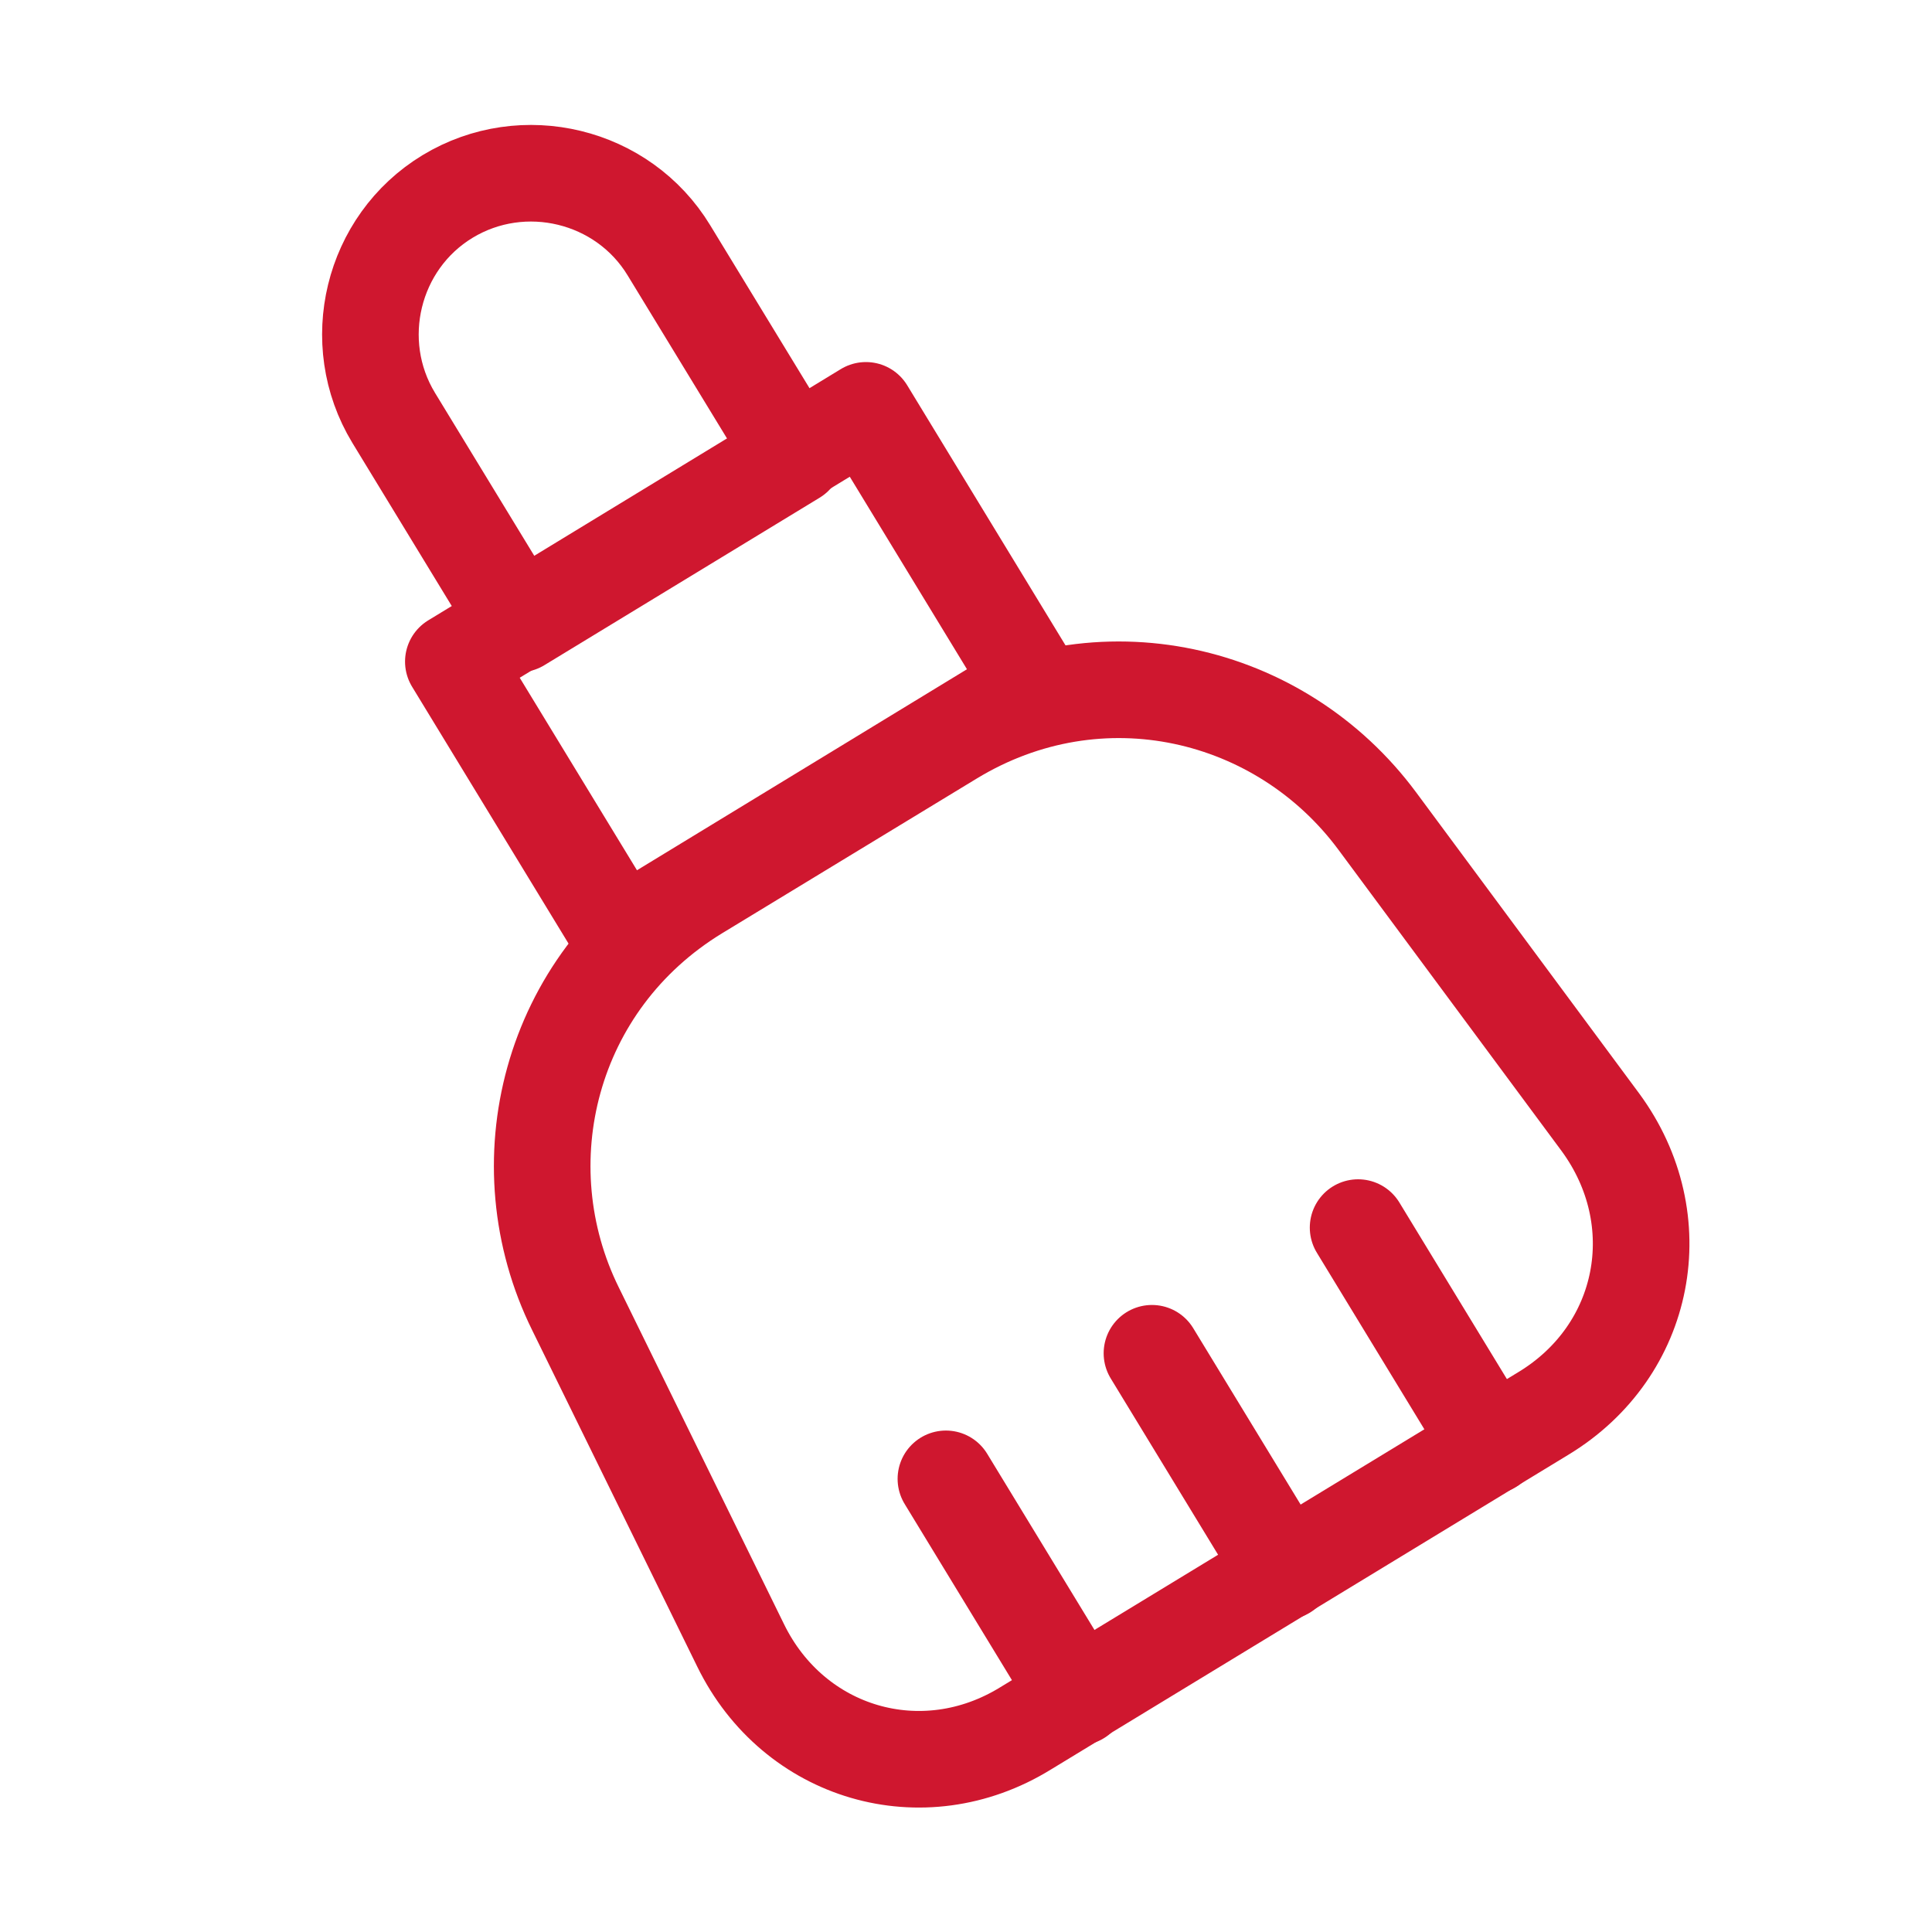
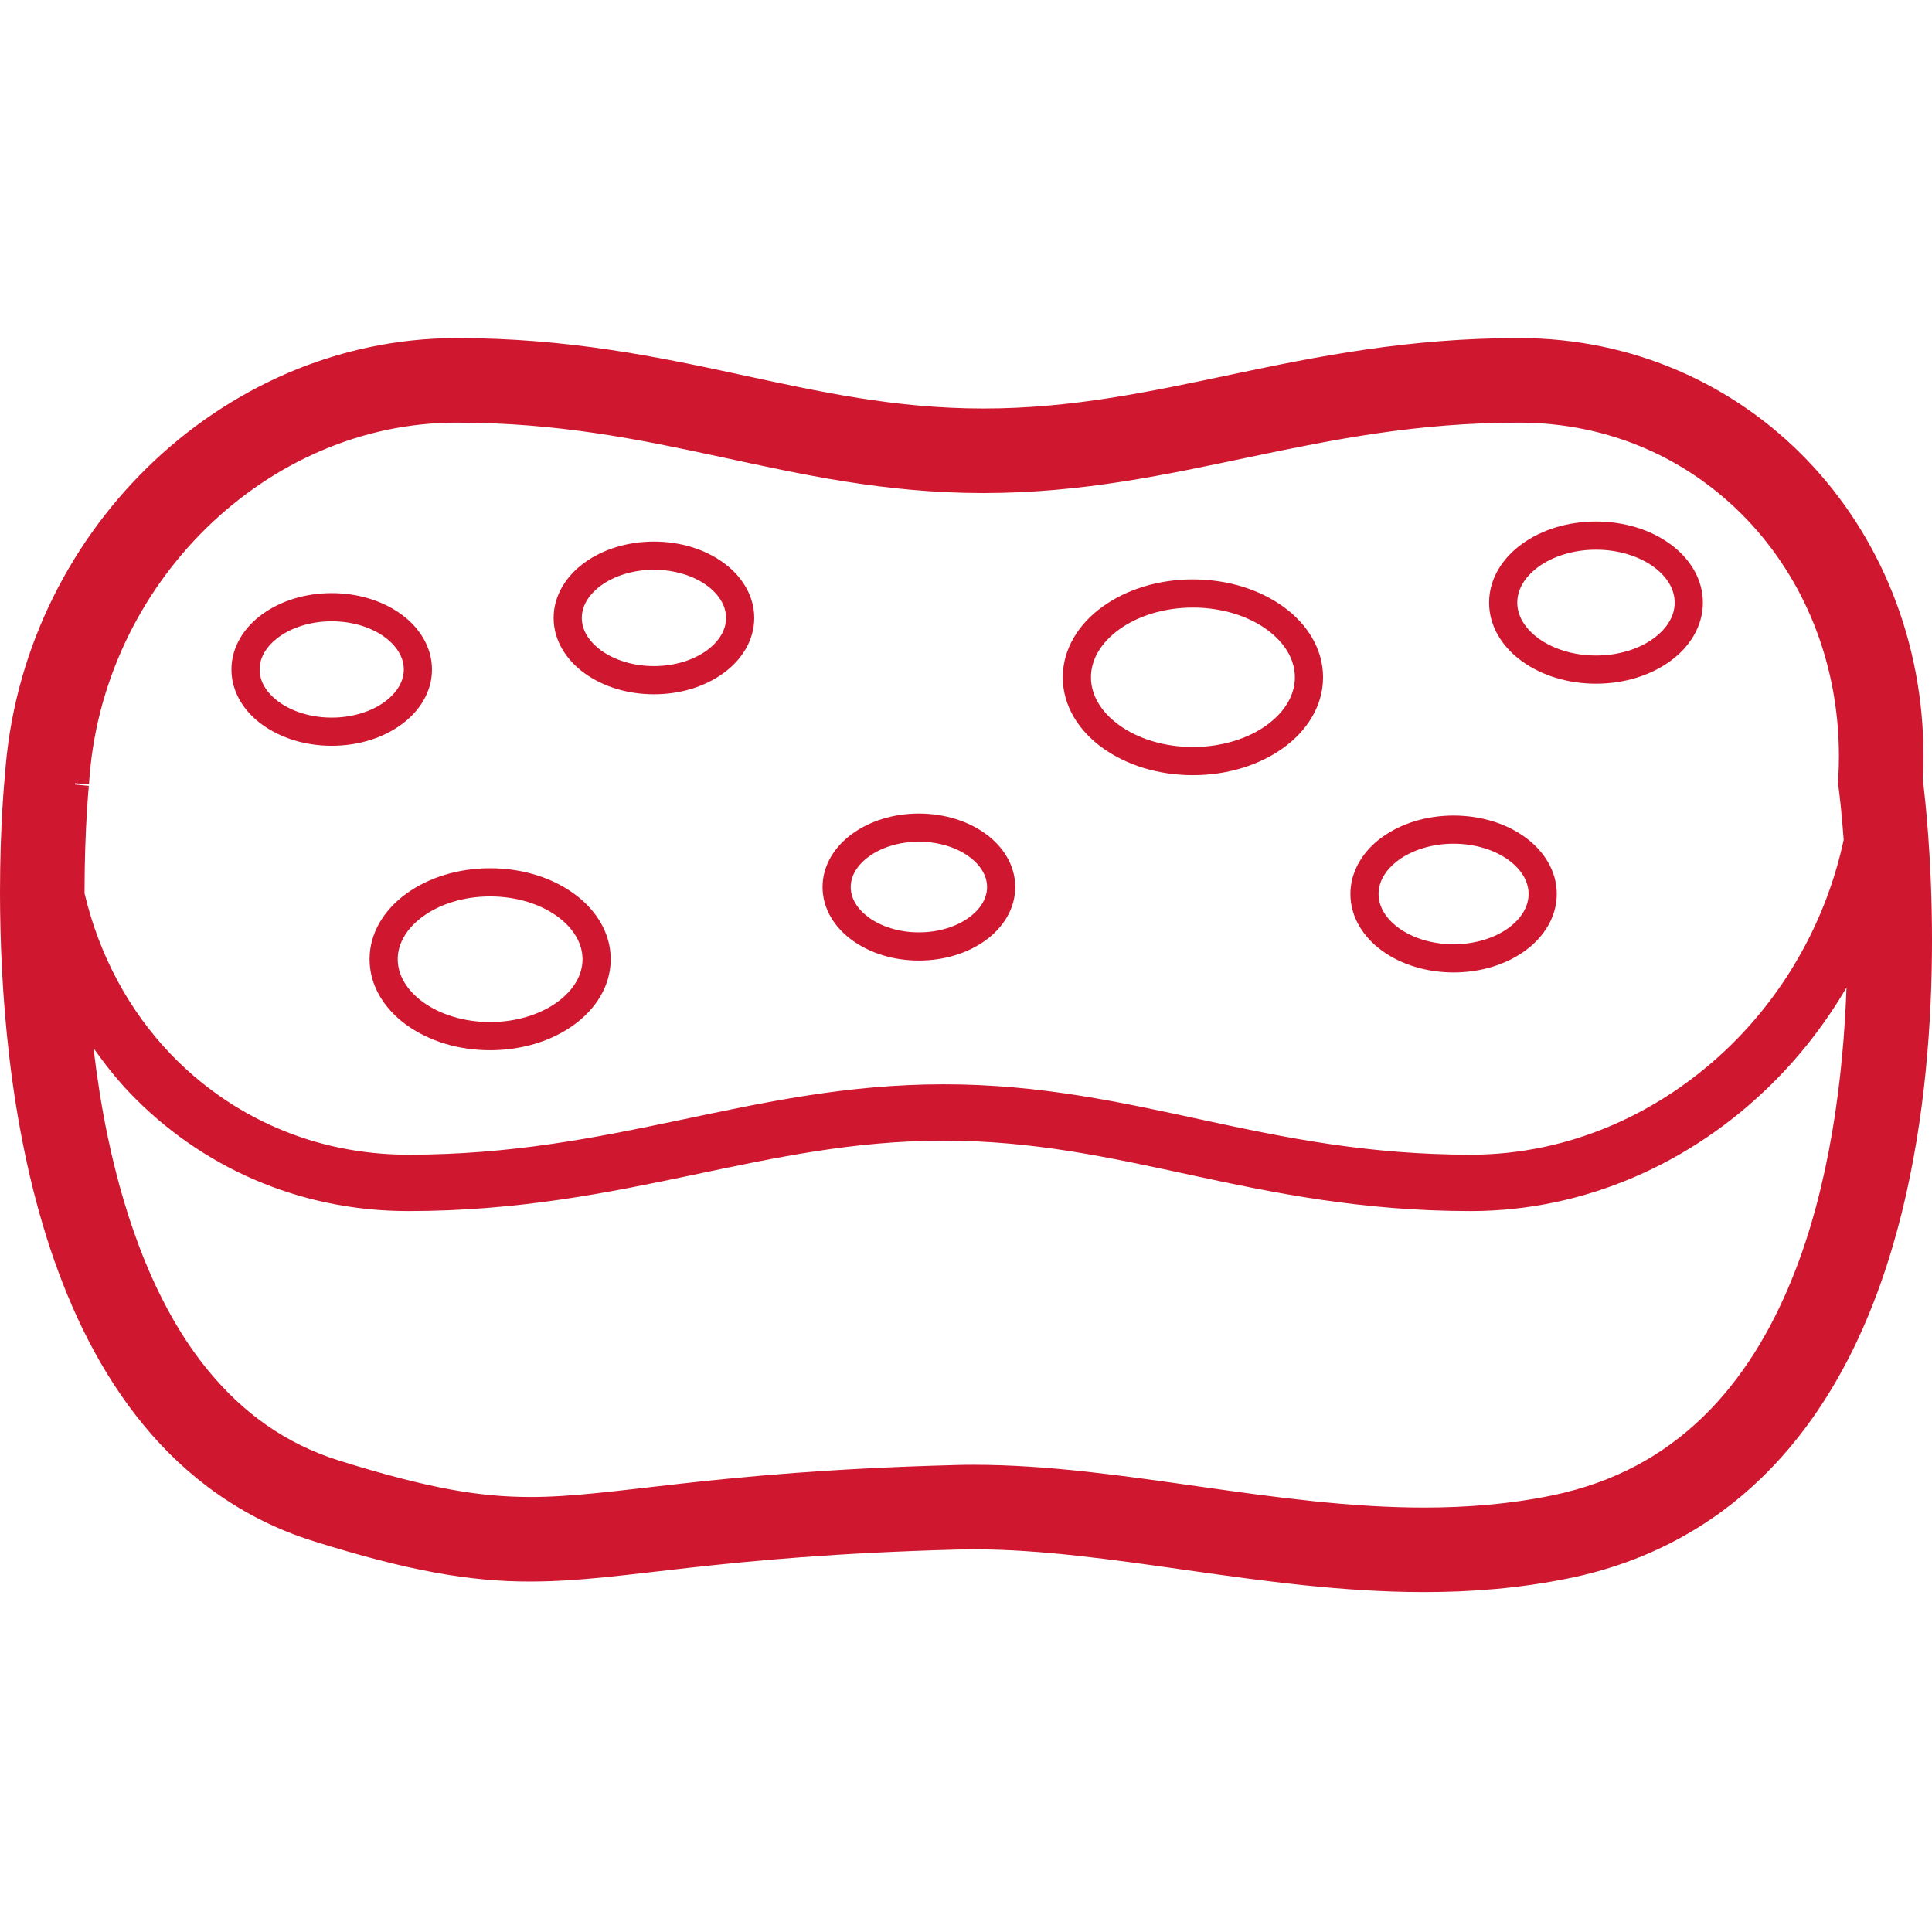
- <svg xmlns="http://www.w3.org/2000/svg" width="20" height="20" viewBox="0 0 20 20" fill="none">
-   <path d="M8.225 4.725L5.375 6.459L4.075 4.325C3.6 3.542 3.85 2.509 4.633 2.034C5.417 1.559 6.45 1.809 6.925 2.592L8.225 4.725Z" stroke="#CF172F" stroke-linecap="round" stroke-linejoin="round" />
-   <path d="M9.85 7.633L7.217 9.233C5.683 10.167 5.217 12.05 5.958 13.55L7.667 17.033C8.217 18.158 9.55 18.55 10.617 17.892L15.975 14.633C17.05 13.983 17.308 12.625 16.567 11.617L14.258 8.5C13.258 7.15 11.383 6.7 9.85 7.633Z" stroke="#CF172F" stroke-linecap="round" stroke-linejoin="round" />
-   <path d="M8.964 4.248L4.693 6.849L6.427 9.696L10.697 7.095L8.964 4.248Z" stroke="#CF172F" stroke-linecap="round" stroke-linejoin="round" />
-   <path d="M11.925 14.009L13.3 16.267" stroke="#CF172F" stroke-linecap="round" stroke-linejoin="round" />
-   <path d="M9.792 15.309L11.167 17.567" stroke="#CF172F" stroke-linecap="round" stroke-linejoin="round" />
-   <path d="M14.059 12.708L15.434 14.966" stroke="#CF172F" stroke-linecap="round" stroke-linejoin="round" />
+ <svg xmlns="http://www.w3.org/2000/svg" width="20" height="20" viewBox="0 0 800 520" fill="none" preserveAspectRatio="xMidYMid meet">
+   <path d="M796.181 182.692C796.353 179.489 796.478 176.298 796.478 173.13C796.491 125.3 778.461 81.948 748.409 50.633C718.403 19.283 676.169 -0.033 629 4.17388e-05C582.972 -0.011 545.353 7.647 510.583 14.952C475.733 22.28 443.812 29.163 407.231 29.152C370.65 29.152 339.709 22.302 305.725 14.964C271.822 7.67 234.989 -0.011 188.959 0.002C139.887 0.014 94.566 20.697 60.923 53.666C27.442 86.475 5.197 131.719 1.994 181.861H1.972C1.927 182.305 0 201.153 0 229.573C0.047 268.275 3.453 324.595 20.809 377.063C29.539 403.297 41.802 428.666 59.489 450.134C77.119 471.583 100.492 489.019 129.883 498.181C168.903 510.42 194.442 514.911 219.536 514.877C240.095 514.853 259.253 512.072 285.634 509.155C312.062 506.216 346.08 502.967 396.497 501.633L397.477 501.611L396.531 501.633C398.777 501.577 401.033 501.542 403.312 501.542C430.869 501.53 460.634 505.77 491.884 510.225C523.144 514.647 555.897 519.241 589.72 519.252C609.425 519.252 629.516 517.667 649.789 513.495C682.383 506.841 708.945 491.831 729.403 471.967C760.173 442.12 777.459 402.314 787.431 362.416C797.369 322.438 799.991 281.959 800.002 249.366C800 214.702 796.991 188.992 796.181 182.692ZM31.02 184.844L31.031 184.344L36.855 184.697C39.33 143.375 57.711 105.825 85.427 78.667C113.177 51.509 149.883 34.997 188.959 35.009C231.091 35.02 264.573 41.916 298.352 49.197C332.05 56.434 366.17 64.159 407.23 64.159C448.289 64.148 483.184 56.456 517.772 49.208C552.428 41.927 586.867 35.02 628.998 35.008C666.606 35.042 699.348 50.108 723.13 74.859C746.869 99.634 761.444 134.097 761.467 173.128C761.467 176.263 761.364 179.408 761.183 182.609L761.08 184.353L761.319 186.086L761.353 186.302C761.536 187.658 762.539 195.556 763.438 207.738C756.373 240.65 739.734 270.222 716.68 292.798C687.95 320.936 649.808 338.133 609.055 338.133C566.273 338.12 532.244 331.102 498.442 323.819C464.698 316.559 431.114 308.981 390.794 308.981C350.475 308.981 316.081 316.548 281.447 323.808C246.769 331.091 211.794 338.133 169.023 338.133C129.833 338.109 95.508 322.327 70.686 296.48C53.489 278.542 41.089 255.681 35.005 229.892V229.572C35.005 216.159 35.461 205.013 35.917 197.277C36.145 193.402 36.361 190.392 36.533 188.364L36.727 186.106L36.795 185.434L31.02 184.844ZM742.3 388.881C733.32 411.275 721.137 431.275 705.058 446.819C688.933 462.364 669.023 473.749 642.72 479.219C625.227 482.809 607.563 484.245 589.717 484.245C559.095 484.258 527.973 479.994 496.792 475.561C465.612 471.163 434.388 466.558 403.309 466.536C400.734 466.536 398.136 466.57 395.537 466.639L395.059 466.661C343.88 468.017 308.619 471.369 281.759 474.366C254.784 477.386 236.642 479.892 219.536 479.87C198.761 479.836 177.895 476.486 140.345 464.77C117.895 457.705 100.642 444.941 86.498 427.87C65.347 402.331 52.036 366.628 44.514 330.205C41.984 318.067 40.139 305.908 38.725 294.033C43.362 300.573 48.32 306.877 53.836 312.631C82.805 342.888 123.455 361.498 169.028 361.475C214.408 361.475 251.491 353.942 286.248 346.648C321.053 339.331 353.464 332.323 390.797 332.323C428.13 332.323 459.595 339.32 493.534 346.638C527.416 353.931 563.678 361.475 609.058 361.475C656.466 361.463 700.364 341.475 733.012 309.473C745.219 297.519 755.873 283.855 764.603 268.892C763.258 306.477 757.606 350.931 742.3 388.881Z" fill="#CF172F" />
+   <path fill-rule="evenodd" d="M108.698 160.148C116.31 165.619 126.362 168.798 137.36 168.809C148.357 168.797 158.409 165.619 166.009 160.148C173.565 154.734 178.876 146.611 178.876 137.22C178.876 127.819 173.565 119.681 166.009 114.258C158.396 108.777 148.346 105.608 137.36 105.597C126.363 105.608 116.31 108.777 108.698 114.258C101.141 119.681 95.832 127.819 95.832 137.22C95.832 146.611 101.141 154.736 108.698 160.148ZM115.535 123.716C120.846 119.853 128.641 117.253 137.36 117.266C146.077 117.253 153.86 119.853 159.171 123.716C164.527 127.625 167.205 132.377 167.205 137.22C167.205 142.03 164.527 146.781 159.171 150.691C153.86 154.541 146.065 157.152 137.36 157.141C128.641 157.153 120.846 154.542 115.535 150.691C110.18 146.781 107.502 142.03 107.502 137.22C107.502 132.377 110.18 127.625 115.535 123.716Z" fill="#CF172F" />
+   <path fill-rule="evenodd" d="M242.124 138.827C249.737 144.308 259.788 147.477 270.785 147.488C281.782 147.477 291.835 144.308 299.435 138.827C307.002 133.402 312.313 125.277 312.313 115.875C312.313 106.473 307.002 98.336 299.435 92.912C291.835 87.431 281.782 84.263 270.785 84.252C259.788 84.263 249.737 87.431 242.124 92.912C234.557 98.336 229.246 106.473 229.246 115.875C229.248 125.277 234.568 133.402 242.124 138.827ZM248.962 102.37C254.273 98.519 262.08 95.908 270.785 95.92C279.491 95.908 287.287 98.519 292.61 102.37C297.965 106.28 300.645 111.042 300.645 115.875C300.645 120.695 297.966 125.459 292.61 129.367C287.288 133.22 279.491 135.83 270.785 135.819C262.079 135.83 254.273 133.22 248.962 129.367C243.595 125.459 240.916 120.695 240.916 115.875C240.916 111.042 243.605 106.28 248.962 102.37Z" fill="#CF172F" />
+   <path fill-rule="evenodd" d="M153.027 257.198C153.027 268.275 159.284 277.917 168.366 284.436C177.495 291.011 189.643 294.864 202.943 294.873C216.265 294.863 228.424 291.011 237.541 284.436C246.635 277.917 252.882 268.275 252.882 257.198C252.882 246.122 246.637 236.48 237.541 229.961C228.426 223.386 216.265 219.534 202.943 219.522C189.643 219.534 177.495 223.386 168.366 229.961C159.284 236.48 153.027 246.122 153.027 257.198ZM175.204 239.42C182.03 234.464 191.923 231.18 202.943 231.192C213.987 231.18 223.877 234.464 230.715 239.42C237.587 244.423 241.21 250.703 241.21 257.198C241.21 263.695 237.585 269.973 230.715 274.977C223.877 279.934 213.985 283.216 202.943 283.205C191.923 283.216 182.03 279.934 175.204 274.977C168.321 269.973 164.696 263.695 164.696 257.198C164.696 250.703 168.321 244.423 175.204 239.42Z" fill="#CF172F" />
+   <path fill-rule="evenodd" d="M352.998 249.439C360.302 254.692 369.943 257.734 380.485 257.747C391.038 257.734 400.69 254.694 408.007 249.439C415.266 244.231 420.395 236.389 420.395 227.319C420.395 218.247 415.277 210.406 408.007 205.188C400.69 199.922 391.038 196.88 380.485 196.869C369.943 196.88 360.302 199.922 352.998 205.188C345.726 210.406 340.598 218.236 340.598 227.319C340.598 236.389 345.726 244.23 352.998 249.439ZM359.835 214.645C364.849 210.998 372.234 208.527 380.485 208.538C388.77 208.527 396.154 210.998 401.17 214.645C406.229 218.338 408.726 222.806 408.726 227.319C408.726 231.82 406.23 236.277 401.17 239.969C396.155 243.616 388.771 246.088 380.485 246.077C372.234 246.088 364.849 243.616 359.824 239.969C354.765 236.277 352.268 231.82 352.268 227.319C352.268 222.806 354.763 218.338 359.835 214.645Z" fill="#CF172F" />
+   <path fill-rule="evenodd" d="M456.565 169.709C466.412 176.798 479.551 180.97 493.955 180.981C508.36 180.97 521.512 176.798 531.359 169.709C541.148 162.678 547.848 152.319 547.848 140.456C547.848 128.592 541.159 118.222 531.359 111.191C521.512 104.091 508.362 99.92 493.955 99.908C479.551 99.92 466.412 104.091 456.565 111.191C446.765 118.222 440.074 128.592 440.074 140.456C440.074 152.32 446.763 162.68 456.565 169.709ZM463.402 120.65C470.946 115.169 481.83 111.567 493.955 111.578C506.08 111.567 516.976 115.169 524.52 120.65C532.11 126.166 536.179 133.163 536.179 140.456C536.179 147.738 532.11 154.725 524.52 160.252C516.976 165.722 506.08 169.323 493.955 169.313C481.83 169.323 470.946 165.722 463.402 160.252C455.801 154.725 451.745 147.739 451.745 140.456C451.743 133.163 455.812 126.166 463.402 120.65Z" fill="#CF172F" />
+   <path fill-rule="evenodd" d="M572.385 253.758C580.214 259.387 590.572 262.658 601.9 262.67C613.229 262.658 623.575 259.387 631.405 253.758C639.177 248.173 644.624 239.82 644.624 230.18C644.624 220.539 639.177 212.186 631.405 206.602C623.575 200.972 613.229 197.712 601.9 197.702C590.572 197.714 580.213 200.973 572.385 206.602C564.613 212.186 559.166 220.539 559.166 230.18C559.166 239.82 564.613 248.173 572.385 253.758ZM579.222 216.058C584.749 212.058 592.841 209.358 601.9 209.369C610.949 209.358 619.039 212.059 624.568 216.058C630.139 220.127 632.955 225.095 632.955 230.178C632.955 235.25 630.141 240.23 624.568 244.298C619.039 248.309 610.949 251.009 601.9 250.998C592.839 251.009 584.747 248.308 579.222 244.298C573.65 240.23 570.835 235.25 570.835 230.178C570.835 225.095 573.65 220.128 579.222 216.058Z" fill="#CF172F" />
+   <path fill-rule="evenodd" d="M630.3 133.87C638.401 139.694 649.137 143.089 660.887 143.102C672.625 143.089 683.359 139.694 691.451 133.87C699.507 128.092 705.126 119.466 705.126 109.527C705.126 99.578 699.507 90.952 691.451 85.174C683.359 79.339 672.625 75.955 660.887 75.942C649.15 75.955 638.403 79.339 630.3 85.174C622.231 90.952 616.6 99.567 616.6 109.527C616.6 119.477 622.231 128.092 630.3 133.87ZM637.125 94.633C642.937 90.427 651.415 87.6 660.886 87.613C670.345 87.6 678.812 90.427 684.623 94.633C690.47 98.894 693.456 104.149 693.456 109.527C693.456 114.895 690.47 120.136 684.623 124.411C678.812 128.617 670.345 131.442 660.886 131.431C651.426 131.444 642.937 128.617 637.125 124.4C631.256 120.138 628.27 114.884 628.27 109.528C628.27 104.149 631.256 98.906 637.125 94.633Z" fill="#CF172F" />
</svg>
